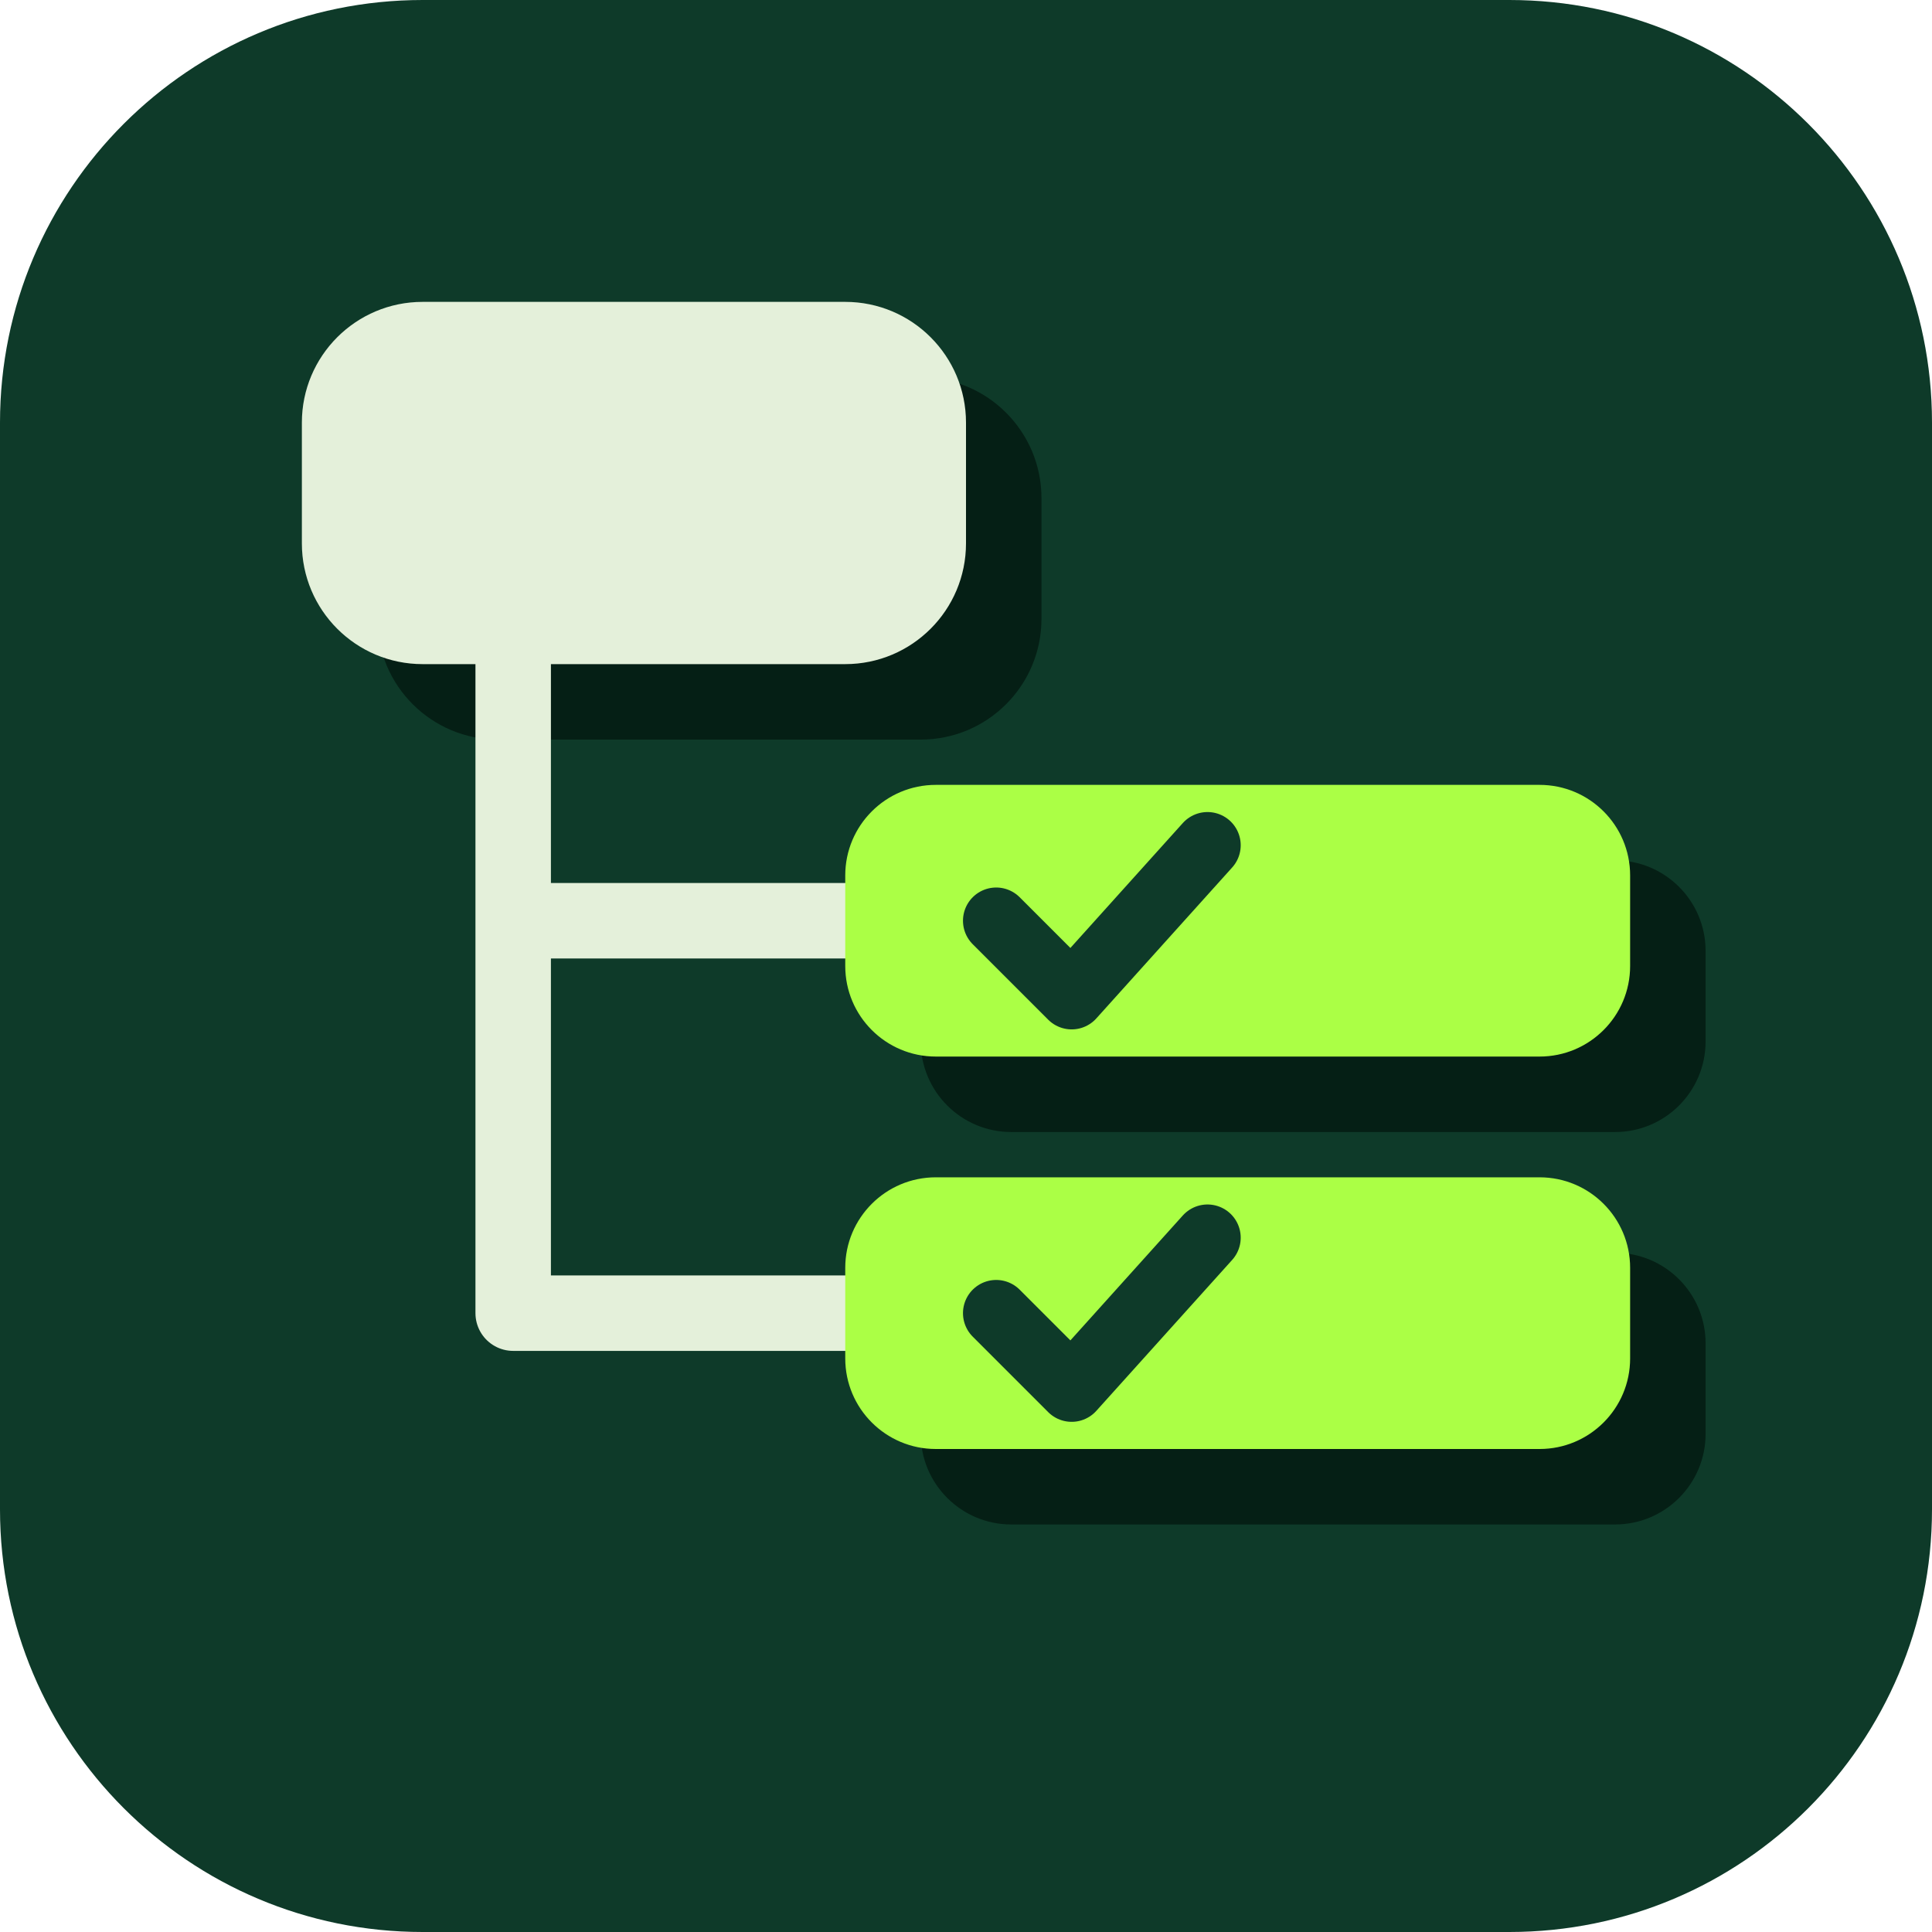
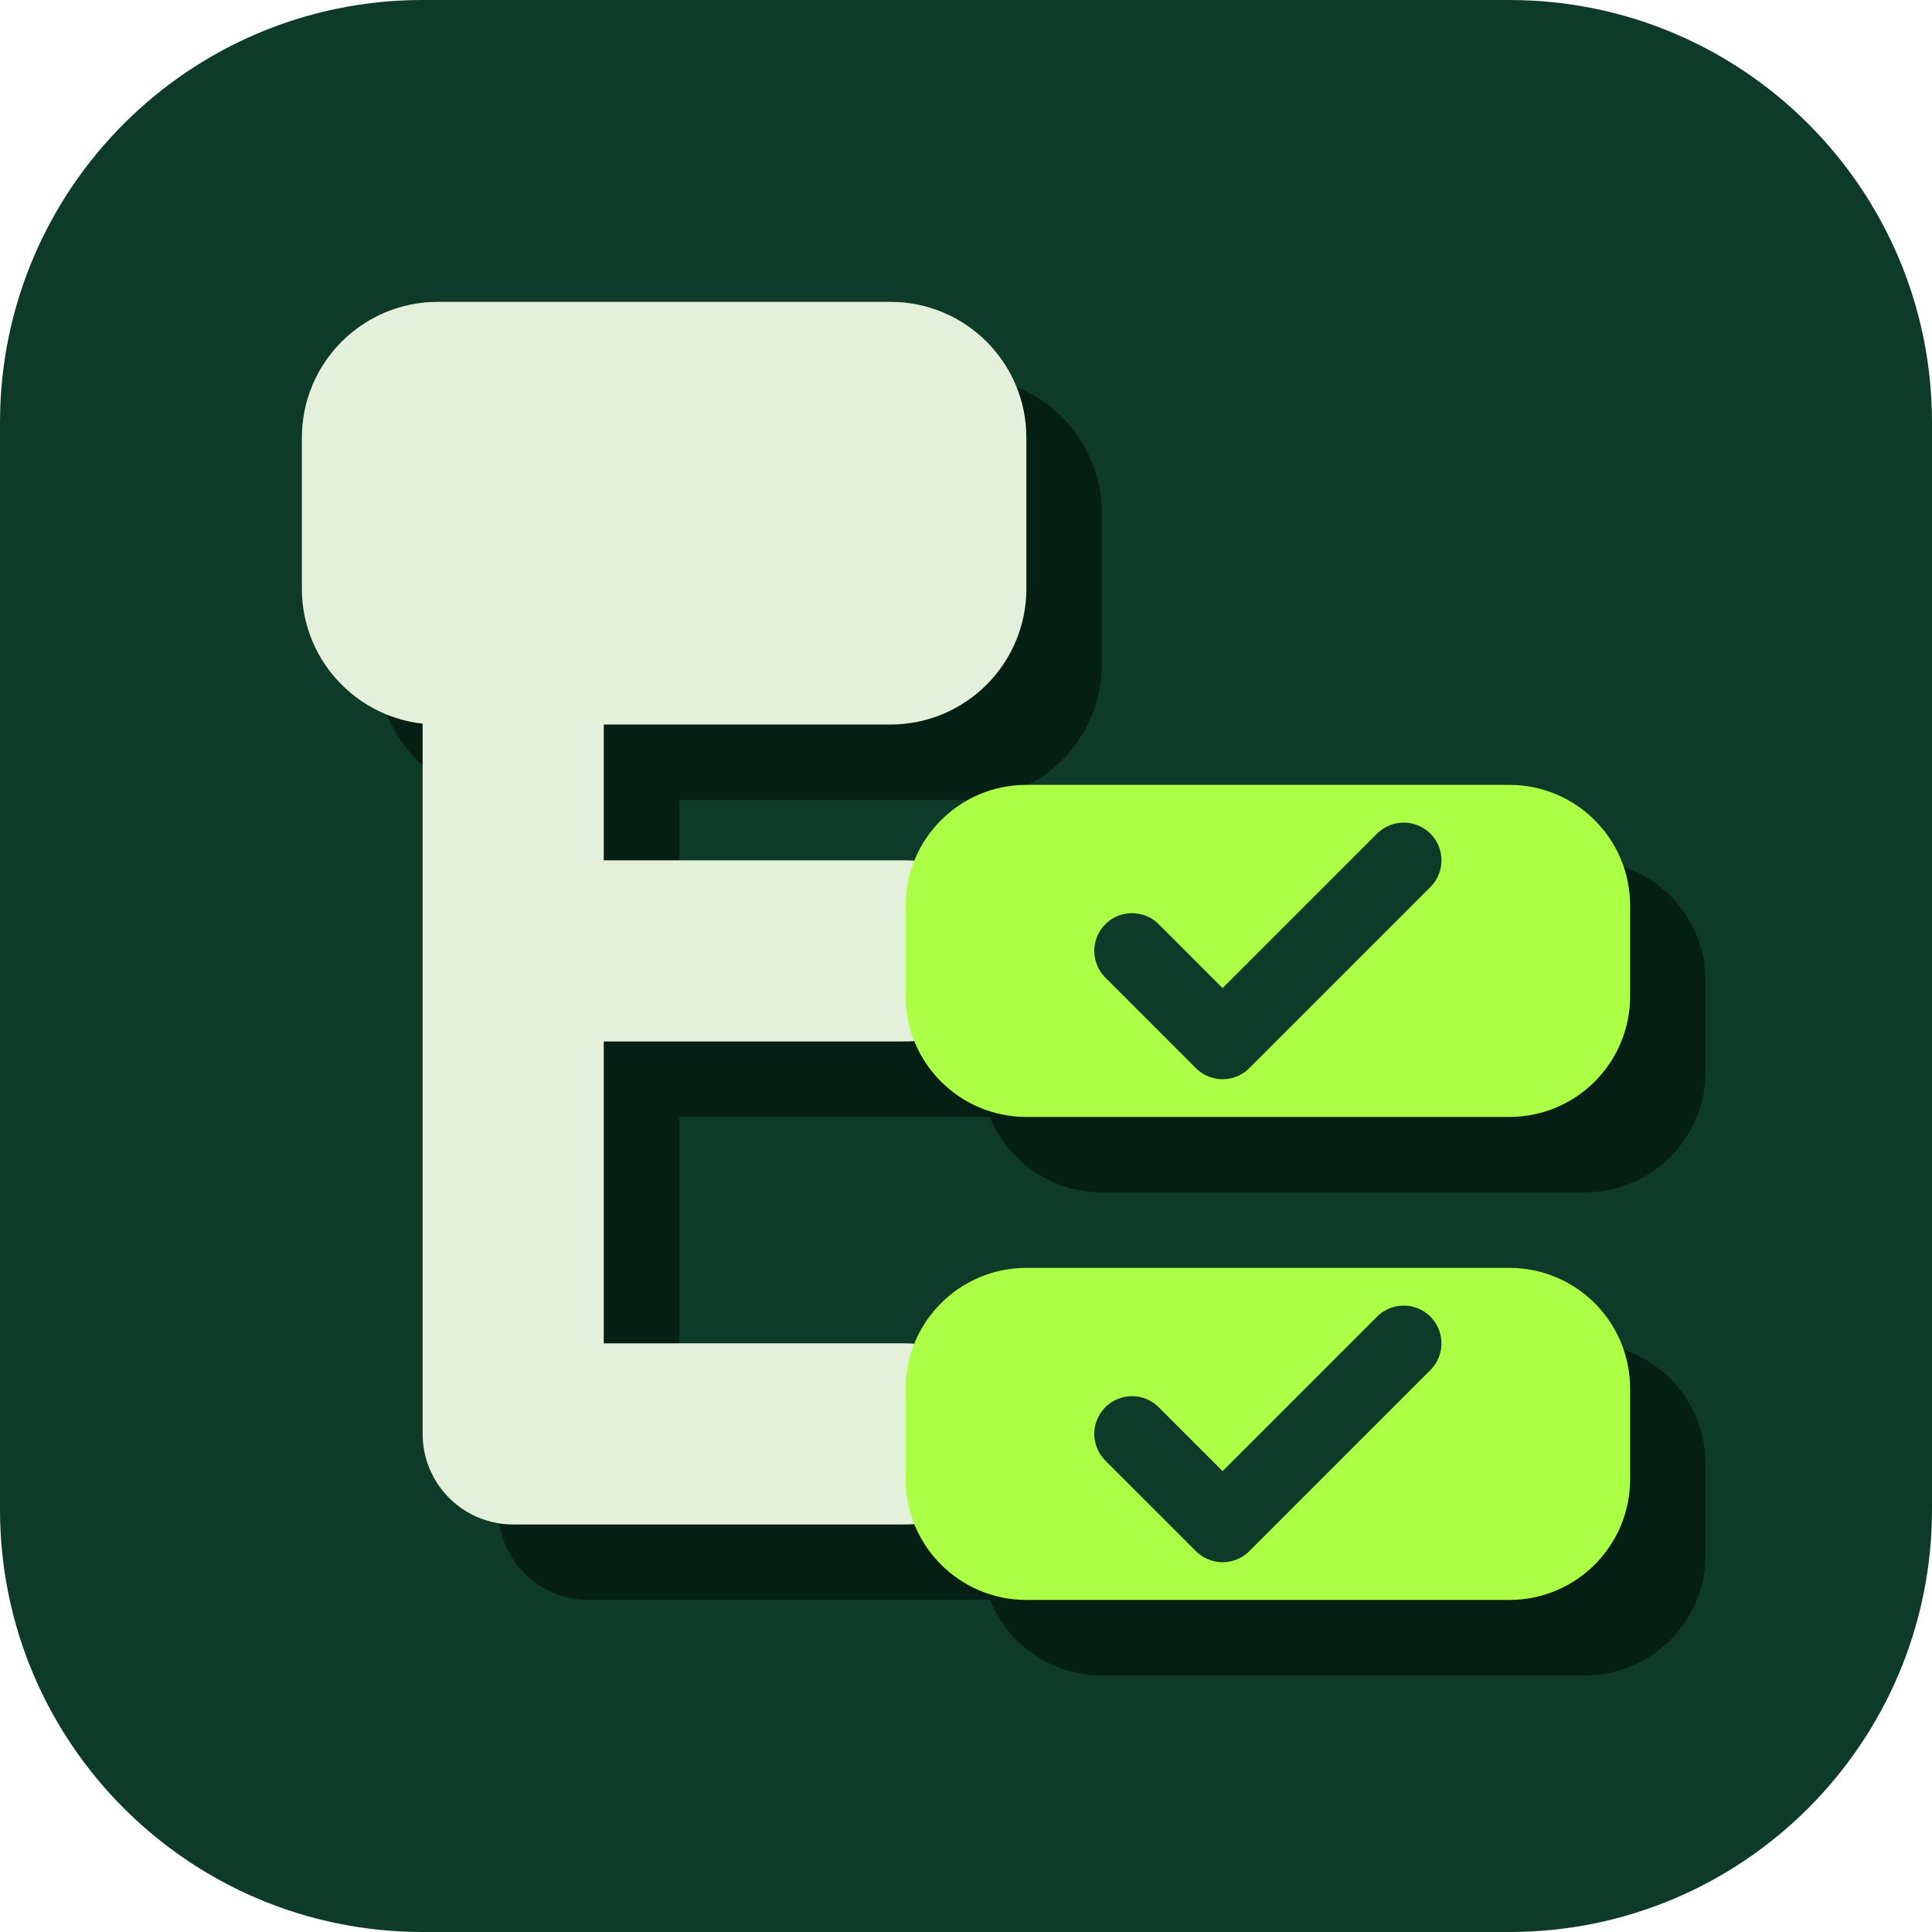
<svg xmlns="http://www.w3.org/2000/svg" viewBox="0 0 64 64" width="64" height="64">
  <rect width="64" height="64" rx="14" fill="#0E3A29" />
-   <g transform="translate(2.5 2.5)" fill="#051F15">
-     <rect x="10" y="10" width="22" height="12" rx="4" />
-     <rect x="28" y="26" width="26" height="9" rx="3" />
-     <rect x="28" y="39" width="26" height="9" rx="3" />
+   <g transform="translate(2.5 2.5)">
+     <path d="M17 24 V47.5 H30 M17 31.5 H30" fill="none" stroke="#051F15" stroke-width="6" stroke-linecap="round" stroke-linejoin="round" />
+     <g fill="#051F15">
+       <rect x="10" y="10" width="24" height="14" rx="4.5" />
+       <rect x="30" y="26" width="24" height="11" rx="4" />
+       <rect x="30" y="42" width="24" height="11" rx="4" />
+     </g>
  </g>
-   <path d="M17 22 V43.5 H28 M17 30.5 H28" fill="none" stroke="#E4F0DA" stroke-width="2.5" stroke-linecap="round" stroke-linejoin="round" />
-   <rect x="10" y="10" width="22" height="12" rx="4" fill="#E4F0DA" />
-   <rect x="28" y="26" width="26" height="9" rx="3" fill="#ABFF45" />
-   <rect x="28" y="39" width="26" height="9" rx="3" fill="#ABFF45" />
-   <path d="M33 30.5 L35.5 33 L40 28 M33 43.5 L35.5 46 L40 41" fill="none" stroke="#0E3A29" stroke-width="2.2" stroke-linecap="round" stroke-linejoin="round" />
+   <path d="M17 24 V47.5 H30 M17 31.5 H30" fill="none" stroke="#E4F0DA" stroke-width="6" stroke-linecap="round" stroke-linejoin="round" />
+   <rect x="10" y="10" width="24" height="14" rx="4.5" fill="#E4F0DA" />
+   <rect x="30" y="26" width="24" height="11" rx="4" fill="#ABFF45" />
+   <rect x="30" y="42" width="24" height="11" rx="4" fill="#ABFF45" />
+   <path d="M37.5 31.5 L40.5 34.5 L46.5 28.5 M37.5 47.5 L40.5 50.5 L46.5 44.5" fill="none" stroke="#0E3A29" stroke-width="2.5" stroke-linecap="round" stroke-linejoin="round" />
</svg>
